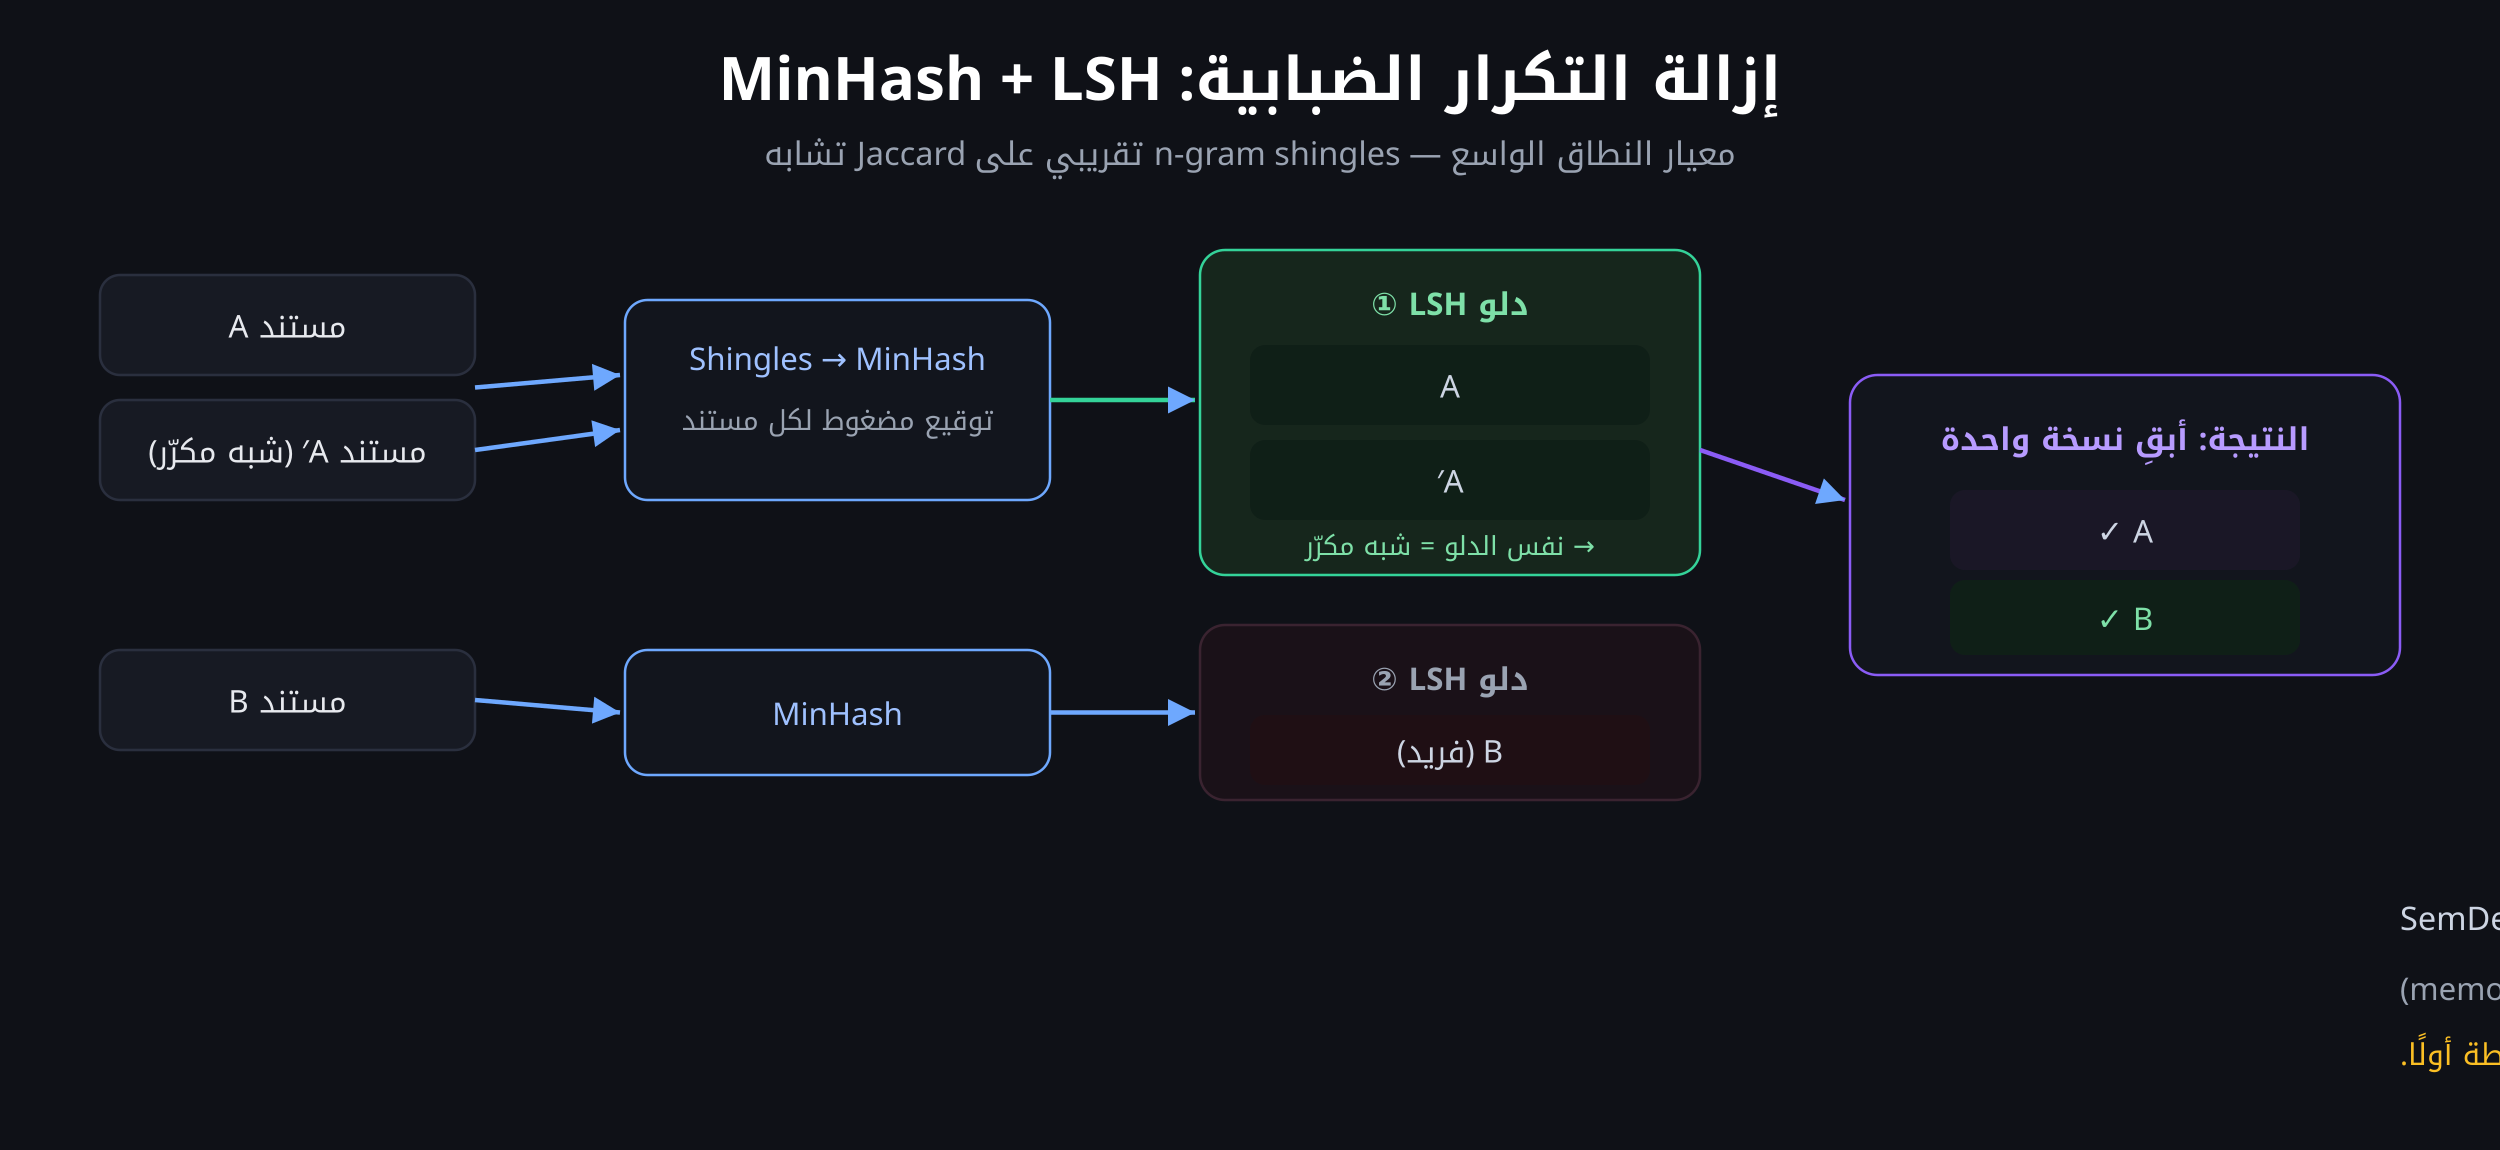
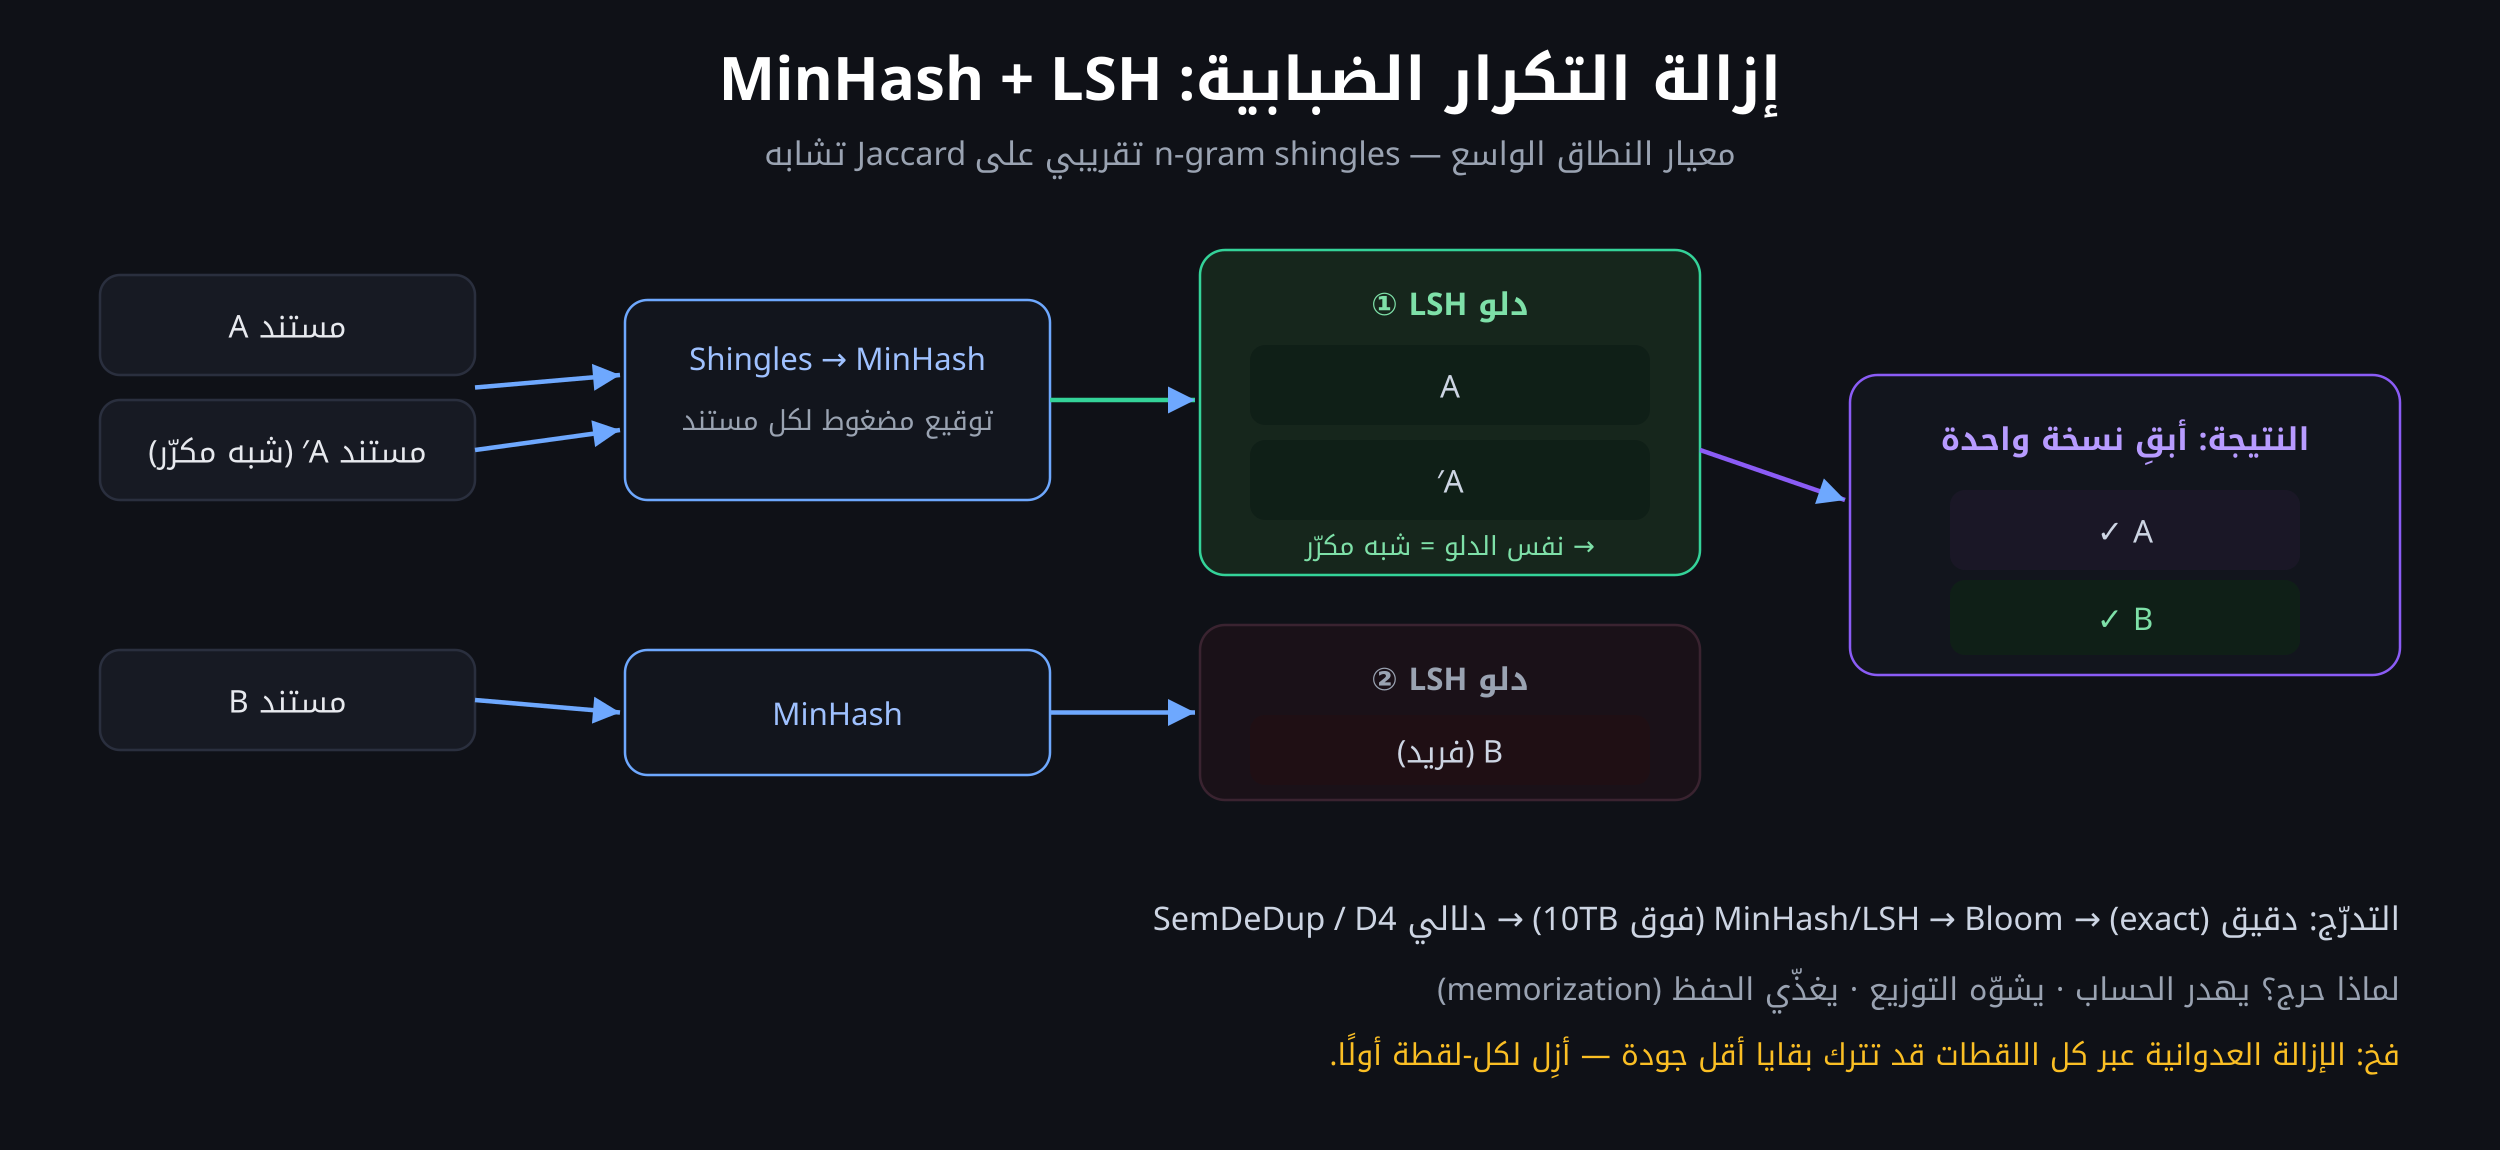
<svg xmlns="http://www.w3.org/2000/svg" viewBox="0 0 1000 460" font-family="'Segoe UI',Tahoma,'Noto Kufi Arabic','Cairo',sans-serif">
  <defs>
    <marker id="d_a" markerWidth="9" markerHeight="9" refX="6" refY="3" orient="auto">
      <path d="M0,0 L6,3 L0,6 Z" fill="#6ea8fe" />
    </marker>
  </defs>
  <rect width="1000" height="460" fill="#0f1117" />
  <text x="500" y="40" text-anchor="middle" direction="rtl" font-size="24" font-weight="700" fill="#fff">إزالة التكرار الضبابية: MinHash + LSH</text>
  <text x="500" y="66" text-anchor="middle" font-size="13" fill="#9aa3b2">تشابه Jaccard تقريبي على n-gram shingles — معيار النطاق الواسع</text>
  <g text-anchor="middle" font-size="12.5">
    <rect x="40" y="110" width="150" height="40" rx="8" fill="#171a23" stroke="#2a2f3e" />
    <text x="115" y="135" direction="rtl" fill="#e7e9ee">مستند A</text>
    <rect x="40" y="160" width="150" height="40" rx="8" fill="#171a23" stroke="#2a2f3e" />
    <text x="115" y="185" direction="rtl" fill="#e7e9ee">مستند A′ (شبه مكرّر)</text>
    <rect x="40" y="260" width="150" height="40" rx="8" fill="#171a23" stroke="#2a2f3e" />
    <text x="115" y="285" direction="rtl" fill="#e7e9ee">مستند B</text>
    <rect x="250" y="120" width="170" height="80" rx="9" fill="#12151d" stroke="#6ea8fe" />
    <text x="335" y="148" direction="rtl" fill="#9fc1ff">Shingles → MinHash</text>
    <text x="335" y="172" font-size="11" fill="#9aa3b2">توقيع مضغوط لكل مستند</text>
    <rect x="250" y="260" width="170" height="50" rx="9" fill="#12151d" stroke="#6ea8fe" />
    <text x="335" y="290" direction="rtl" fill="#9fc1ff">MinHash</text>
    <line x1="190" y1="155" x2="248" y2="150" stroke="#6ea8fe" stroke-width="1.8" marker-end="url(#d_a)" />
    <line x1="190" y1="180" x2="248" y2="172" stroke="#6ea8fe" stroke-width="1.8" marker-end="url(#d_a)" />
    <line x1="190" y1="280" x2="248" y2="285" stroke="#6ea8fe" stroke-width="1.8" marker-end="url(#d_a)" />
    <rect x="480" y="100" width="200" height="130" rx="10" fill="#16261c" stroke="#34d399" />
    <text x="580" y="126" direction="rtl" fill="#7ee0a8" font-weight="700">دلو LSH ①</text>
    <rect x="500" y="138" width="160" height="32" rx="6" fill="#0f1f17" />
    <text x="580" y="159" direction="rtl" fill="#cdd5e3">A</text>
    <rect x="500" y="176" width="160" height="32" rx="6" fill="#0f1f17" />
    <text x="580" y="197" direction="rtl" fill="#cdd5e3">A′</text>
    <text x="580" y="222" font-size="10.5" fill="#7ee0a8" direction="rtl">→ نفس الدلو = شبه مكرّر</text>
    <rect x="480" y="250" width="200" height="70" rx="10" fill="#1a1118" stroke="#3a2330" />
    <text x="580" y="276" direction="rtl" fill="#9aa3b2" font-weight="700">دلو LSH ②</text>
    <rect x="500" y="286" width="160" height="28" rx="6" fill="#1f0f14" />
    <text x="580" y="305" direction="rtl" fill="#cdd5e3">B (فريد)</text>
    <line x1="420" y1="160" x2="478" y2="160" stroke="#34d399" stroke-width="1.8" marker-end="url(#d_a)" />
    <line x1="420" y1="285" x2="478" y2="285" stroke="#6ea8fe" stroke-width="1.8" marker-end="url(#d_a)" />
    <rect x="740" y="150" width="220" height="120" rx="11" fill="#12151d" stroke="#8b5cf6" />
    <text x="850" y="180" direction="rtl" fill="#b79bff" font-weight="700">النتيجة: أبقِ نسخة واحدة</text>
    <rect x="780" y="196" width="140" height="32" rx="6" fill="#1a1726" />
    <text x="850" y="217" direction="rtl" fill="#cdd5e3">A ✓</text>
    <rect x="780" y="232" width="140" height="30" rx="6" fill="#0f1f17" />
    <text x="850" y="252" direction="rtl" fill="#7ee0a8">B ✓</text>
    <line x1="680" y1="180" x2="738" y2="200" stroke="#8b5cf6" stroke-width="1.8" marker-end="url(#d_a)" />
  </g>
-   <text x="960" y="372" text-anchor="end" direction="rtl" font-size="13" fill="#cdd5e3">التدرّج: دقيق (exact) → MinHash/LSH → Bloom (فوق 10TB) → دلالي SemDeDup / D4</text>
-   <text x="960" y="400" text-anchor="end" direction="rtl" font-size="12.5" fill="#9aa3b2">لماذا حرج؟ يهدر الحساب · يشوّه التوزيع · يغذّي الحفظ (memorization)</text>
-   <text x="960" y="426" text-anchor="end" direction="rtl" font-size="12" fill="#fbbf24">فخ: الإزالة العدوانية عبر كل اللقطات قد تترك بقايا أقل جودة — أزِل لكل-لقطة أولًا.</text>
+   <text x="960" y="372" text-anchor="start" direction="rtl" font-size="13" fill="#cdd5e3">التدرّج: دقيق (exact) → MinHash/LSH → Bloom (فوق 10TB) → دلالي SemDeDup / D4</text>
+   <text x="960" y="400" text-anchor="start" direction="rtl" font-size="12.5" fill="#9aa3b2">لماذا حرج؟ يهدر الحساب · يشوّه التوزيع · يغذّي الحفظ (memorization)</text>
+   <text x="960" y="426" text-anchor="start" direction="rtl" font-size="12" fill="#fbbf24">فخ: الإزالة العدوانية عبر كل اللقطات قد تترك بقايا أقل جودة — أزِل لكل-لقطة أولًا.</text>
</svg>
